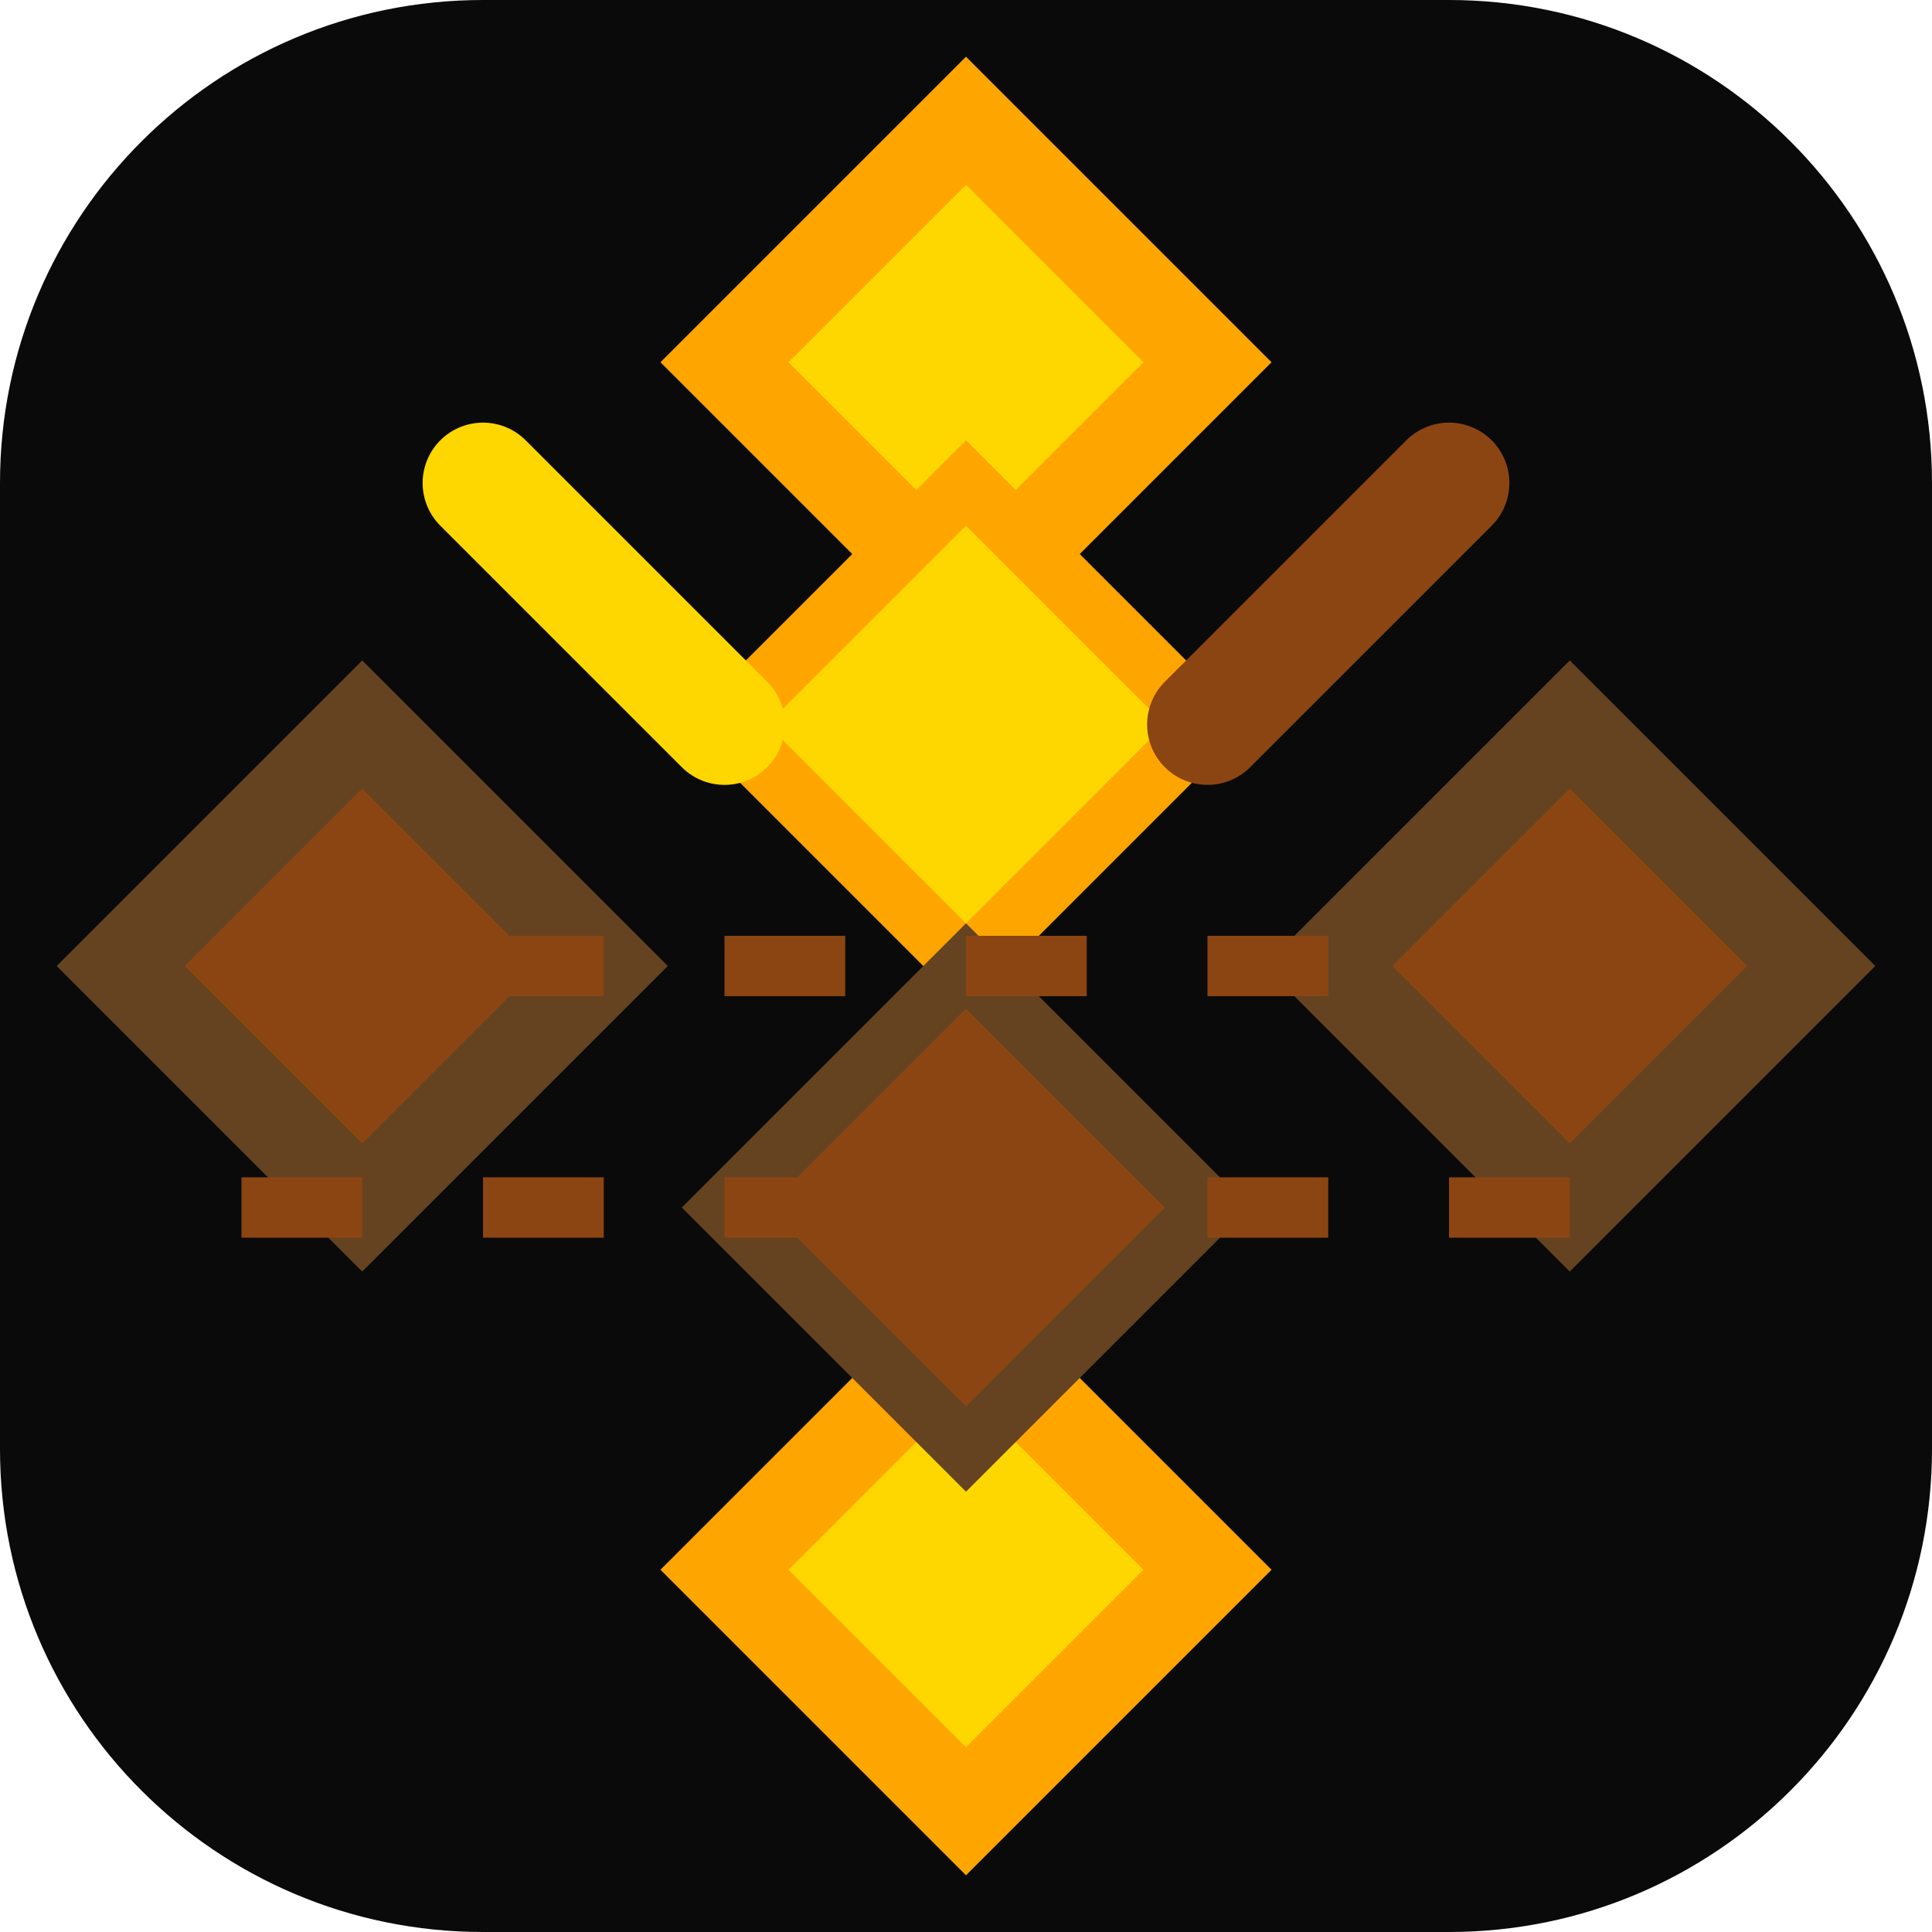
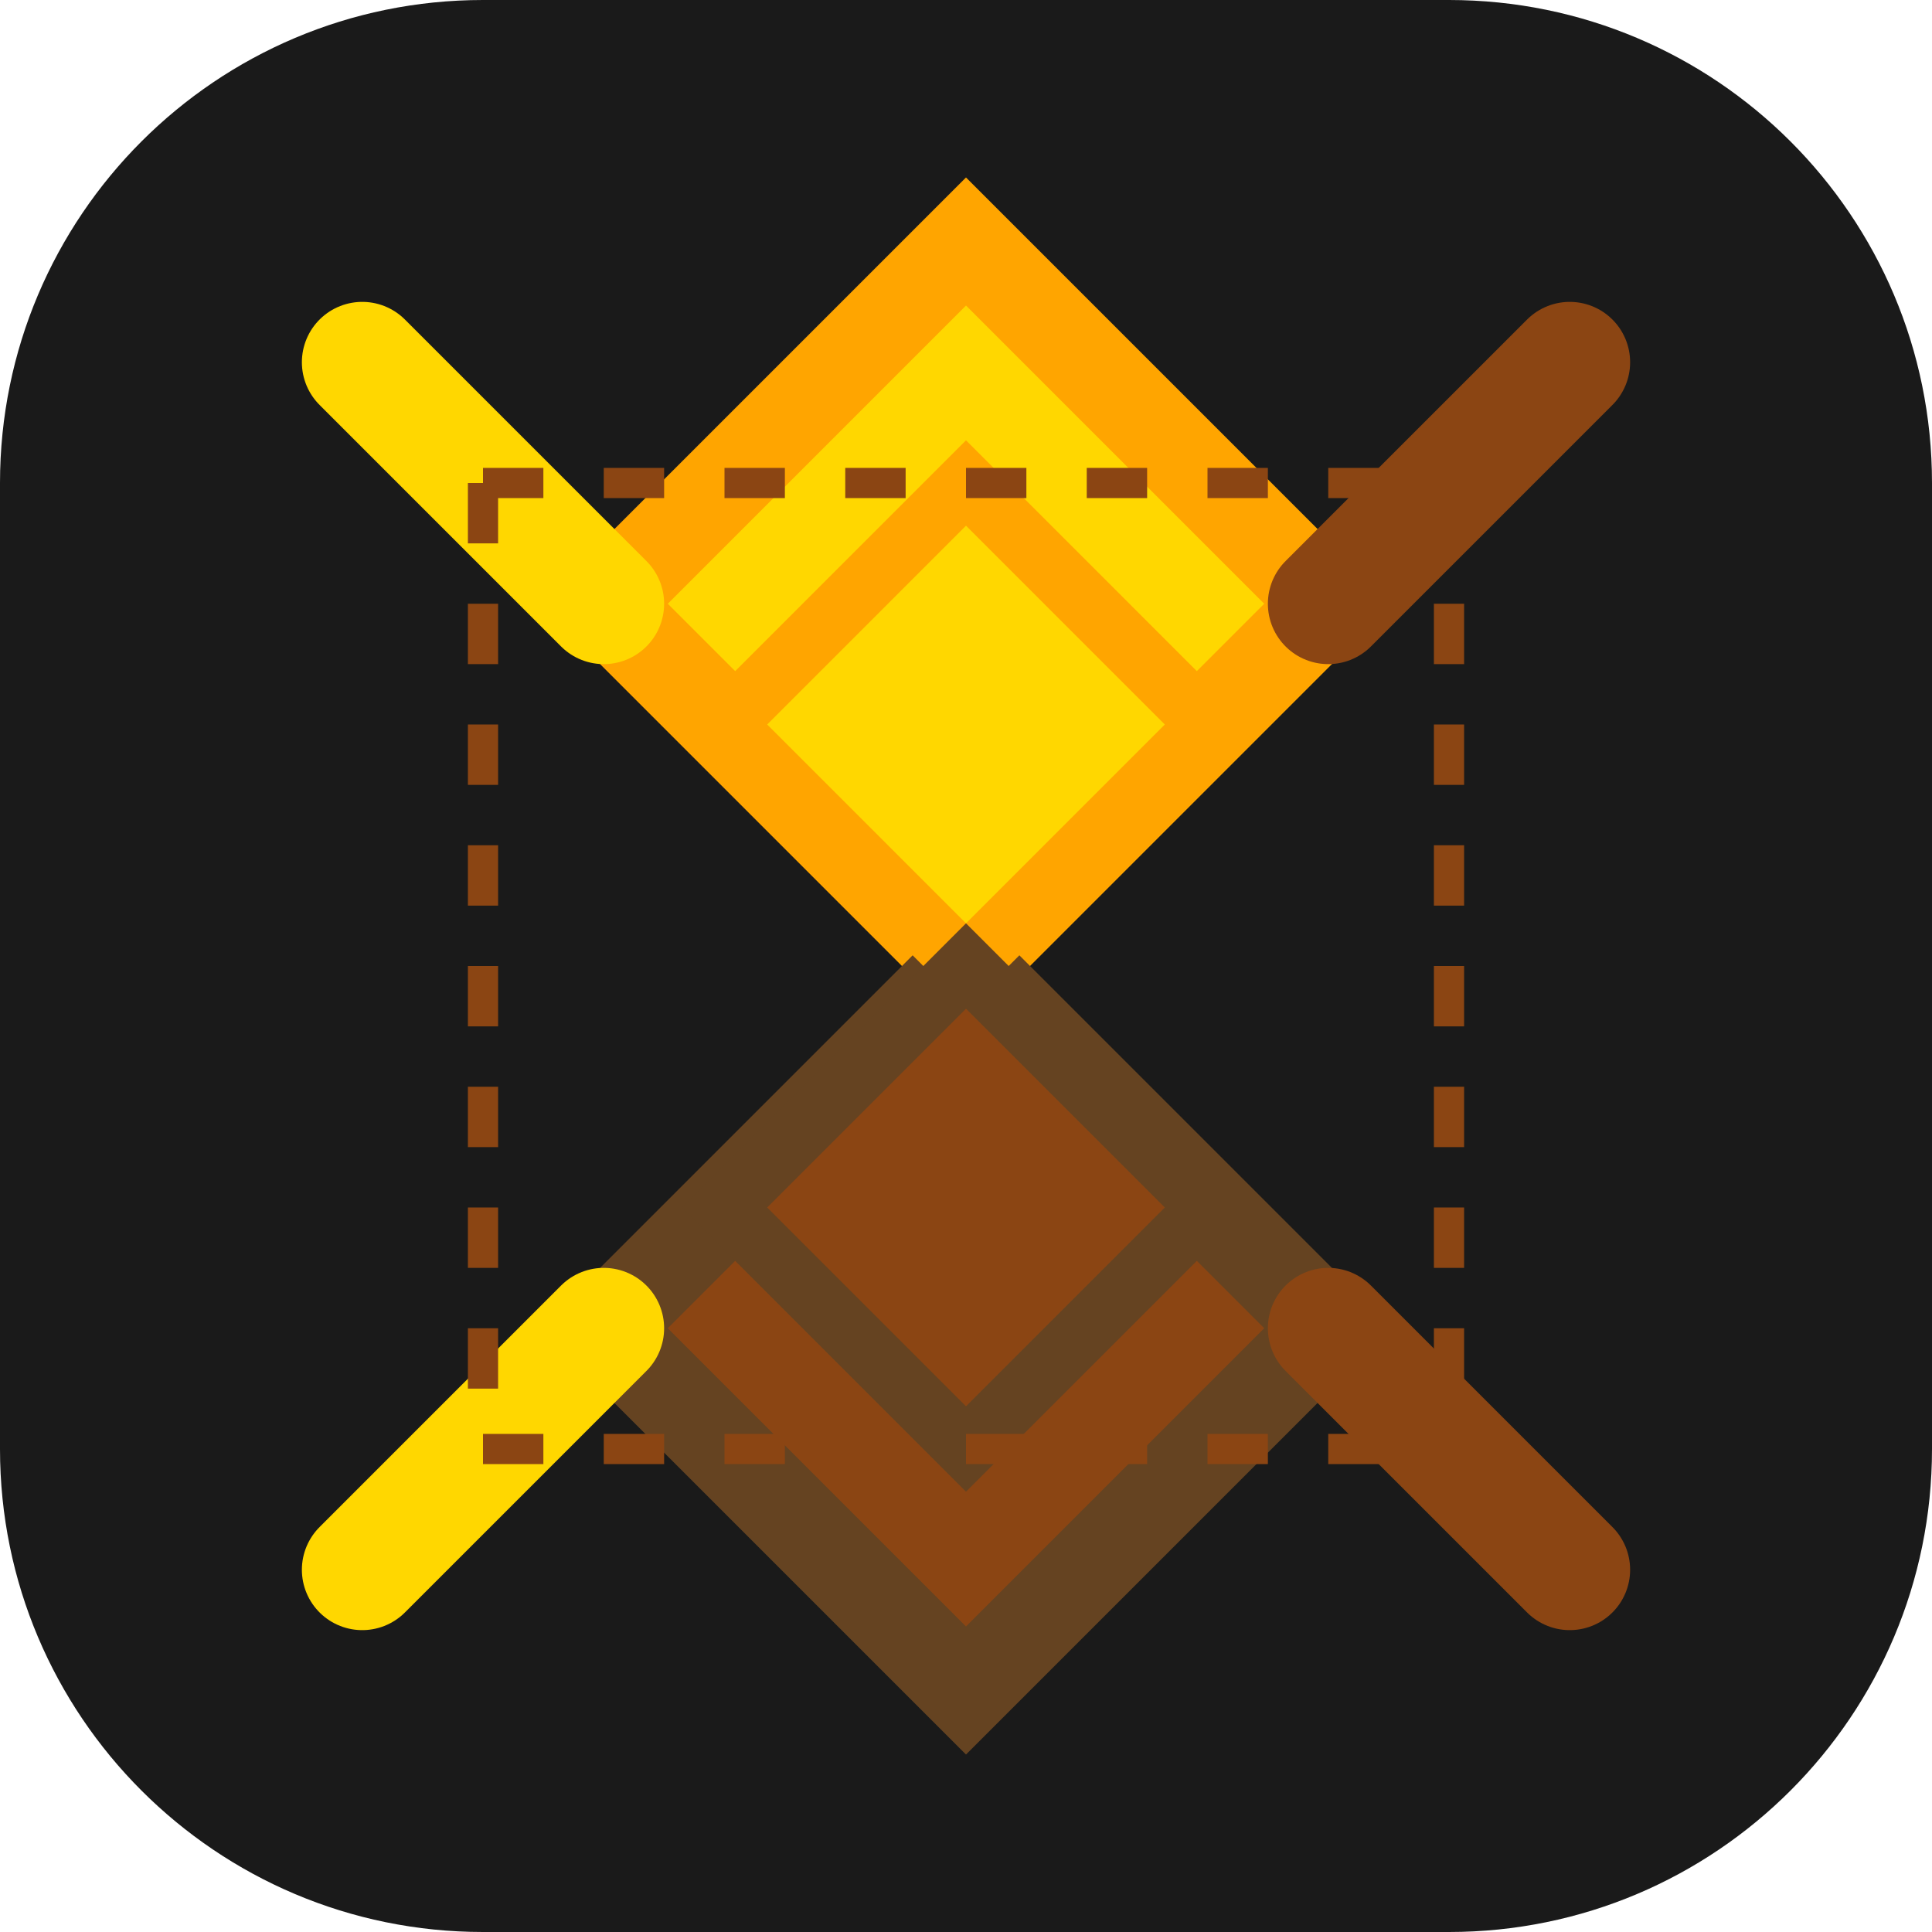
<svg xmlns="http://www.w3.org/2000/svg" width="32" height="32" viewBox="0 0 32 32" fill="none">
-   <rect width="32" height="32" rx="8" fill="#0a0a0a" />
-   <path d="M16 2L20 6L16 10L12 6L16 2Z" fill="#FFD700" stroke="#FFA500" stroke-width="1.5" />
-   <path d="M6 12L10 16L6 20L2 16L6 12Z" fill="#8B4513" stroke="#654321" stroke-width="1.5" />
-   <path d="M26 12L30 16L26 20L22 16L26 12Z" fill="#8B4513" stroke="#654321" stroke-width="1.5" />
-   <path d="M16 22L20 26L16 30L12 26L16 22Z" fill="#FFD700" stroke="#FFA500" stroke-width="1.5" />
+   <rect width="32" height="32" rx="8" fill="#1a1a1a" />
+   <path d="M16 4L22 10L16 16L10 10L16 4Z" fill="#FFD700" stroke="#FFA500" stroke-width="1.5" />
+   <path d="M16 16L22 22L16 28L10 22L16 16Z" fill="#8B4513" stroke="#654321" stroke-width="1.5" />
  <polygon points="16,8 20,12 16,16 12,12" fill="#FFD700" stroke="#FFA500" stroke-width="1" />
  <polygon points="16,16 20,20 16,24 12,20" fill="#8B4513" stroke="#654321" stroke-width="1" />
-   <path d="M8 8L12 12" stroke="#FFD700" stroke-width="2" stroke-linecap="round" />
-   <path d="M24 8L20 12" stroke="#8B4513" stroke-width="2" stroke-linecap="round" />
-   <path d="M4 16L28 16" stroke="#8B4513" stroke-width="1" stroke-dasharray="2,2" />
-   <path d="M4 20L28 20" stroke="#8B4513" stroke-width="1" stroke-dasharray="2,2" />
+   <path d="M6 6L10 10" stroke="#FFD700" stroke-width="2" stroke-linecap="round" />
+   <path d="M26 6L22 10" stroke="#8B4513" stroke-width="2" stroke-linecap="round" />
+   <path d="M6 26L10 22" stroke="#FFD700" stroke-width="2" stroke-linecap="round" />
+   <path d="M26 26L22 22" stroke="#8B4513" stroke-width="2" stroke-linecap="round" />
+   <path d="M8 8L24 8" stroke="#8B4513" stroke-width="0.5" stroke-dasharray="1,1" />
+   <path d="M8 24L24 24" stroke="#8B4513" stroke-width="0.5" stroke-dasharray="1,1" />
+   <path d="M8 8L8 24" stroke="#8B4513" stroke-width="0.5" stroke-dasharray="1,1" />
+   <path d="M24 8L24 24" stroke="#8B4513" stroke-width="0.5" stroke-dasharray="1,1" />
</svg>
